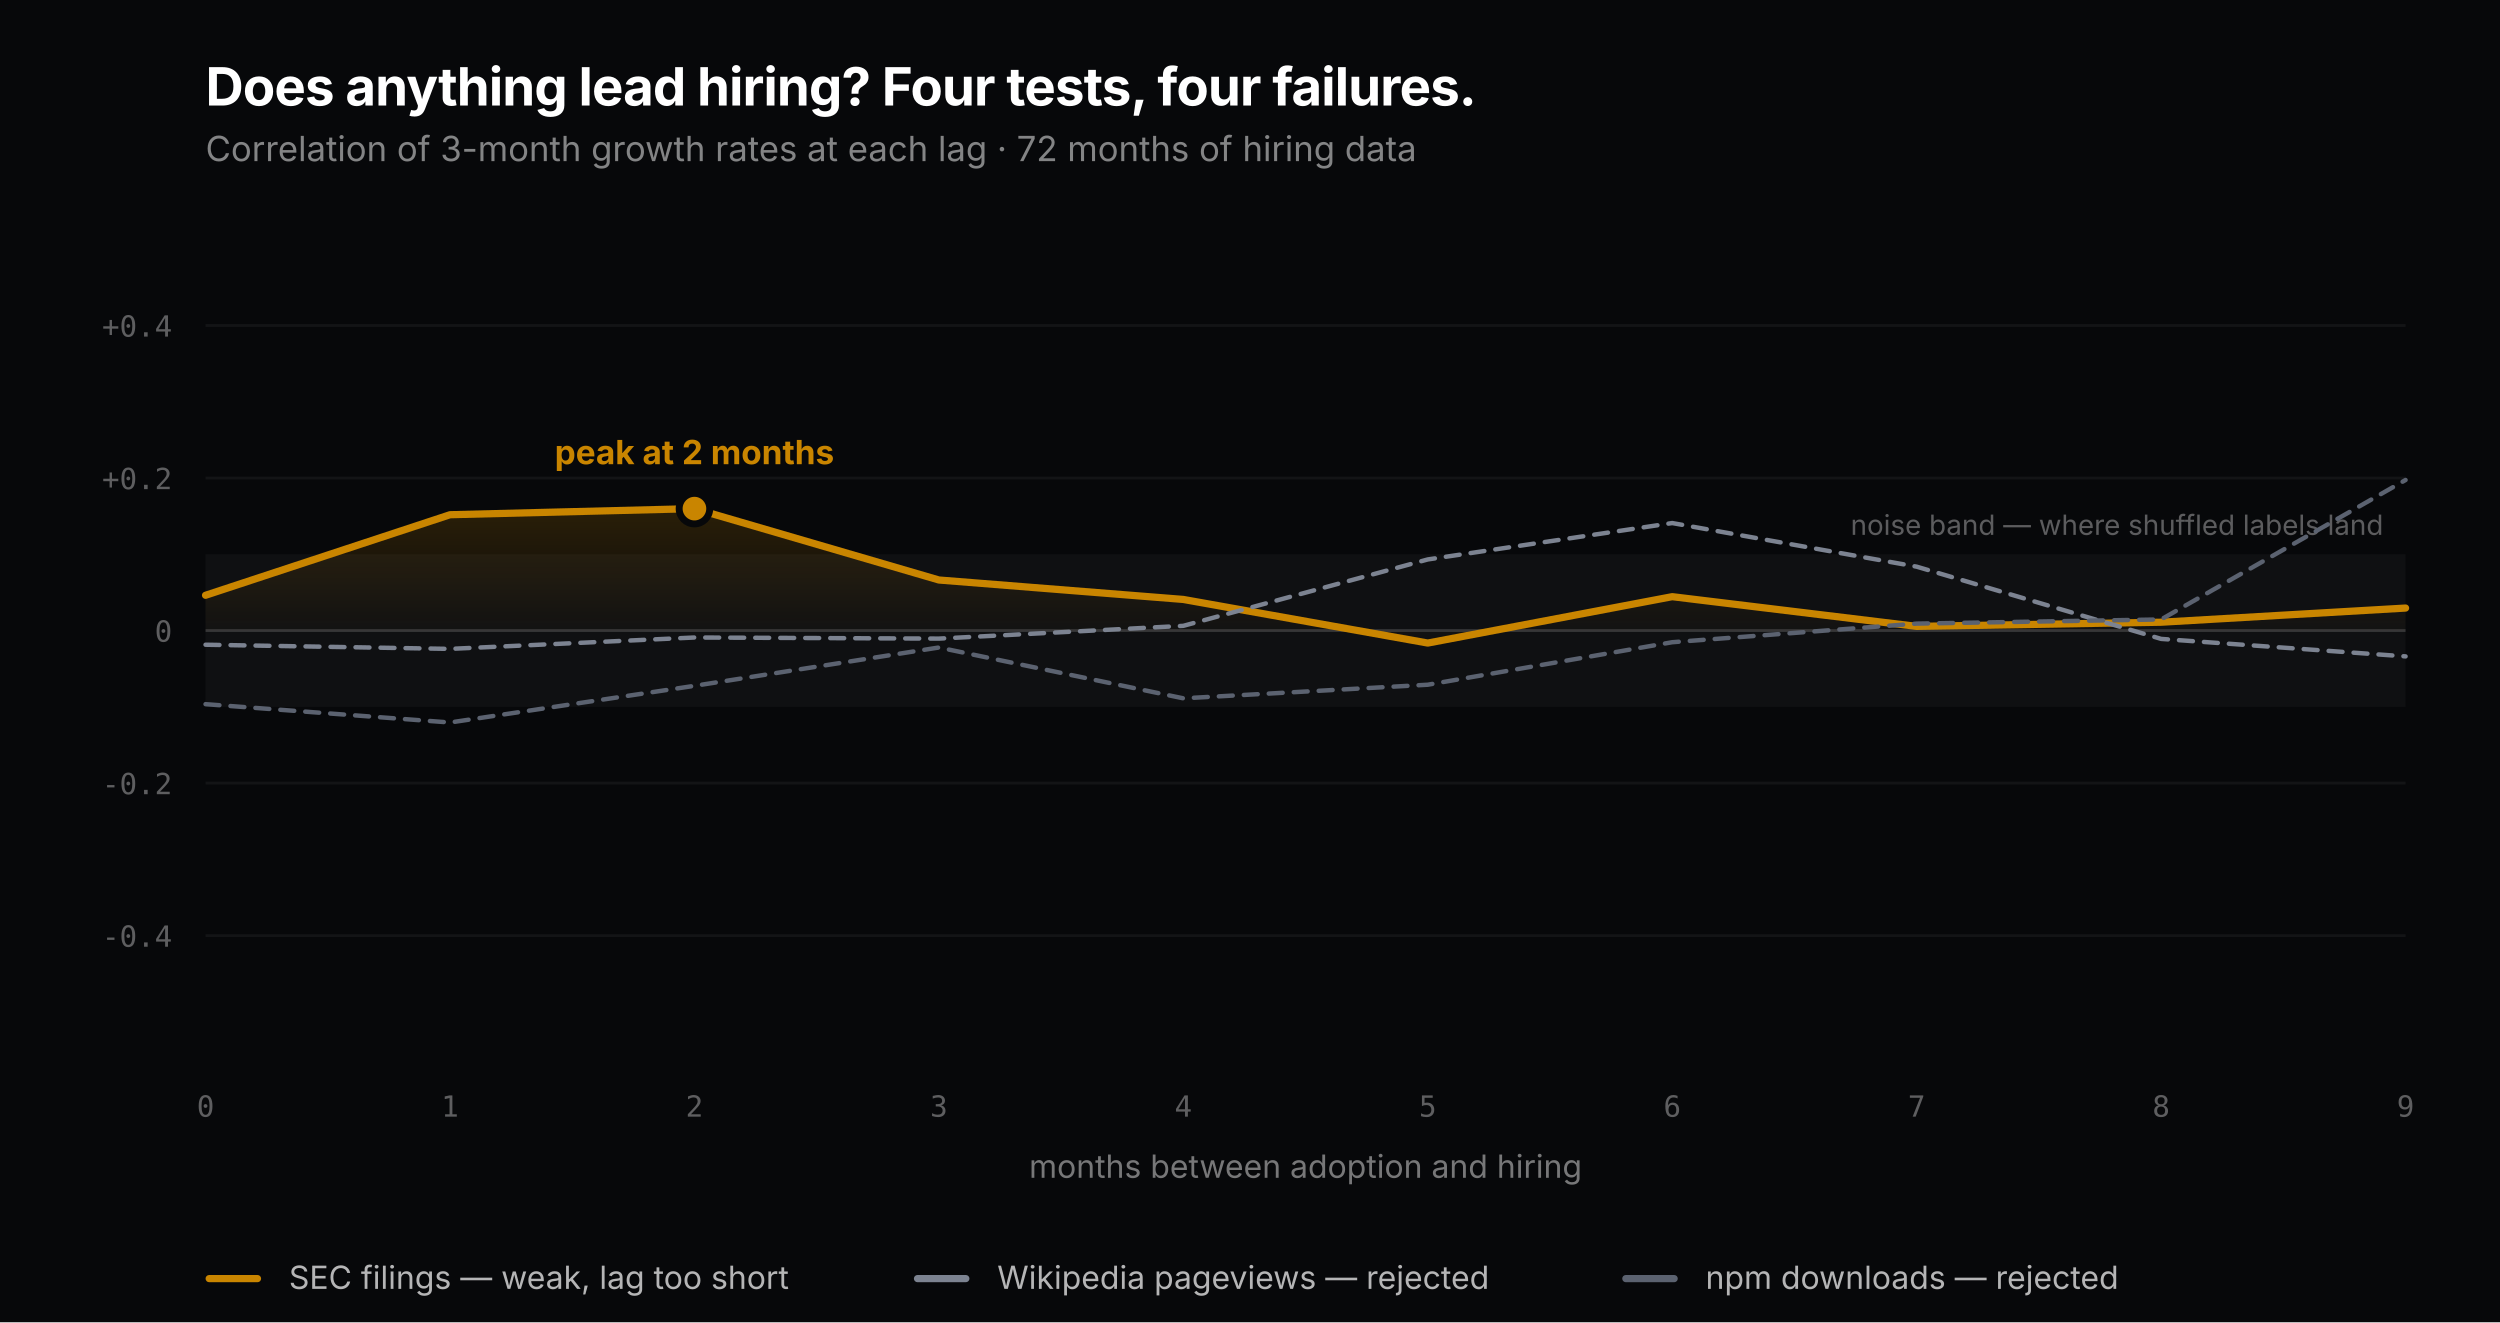
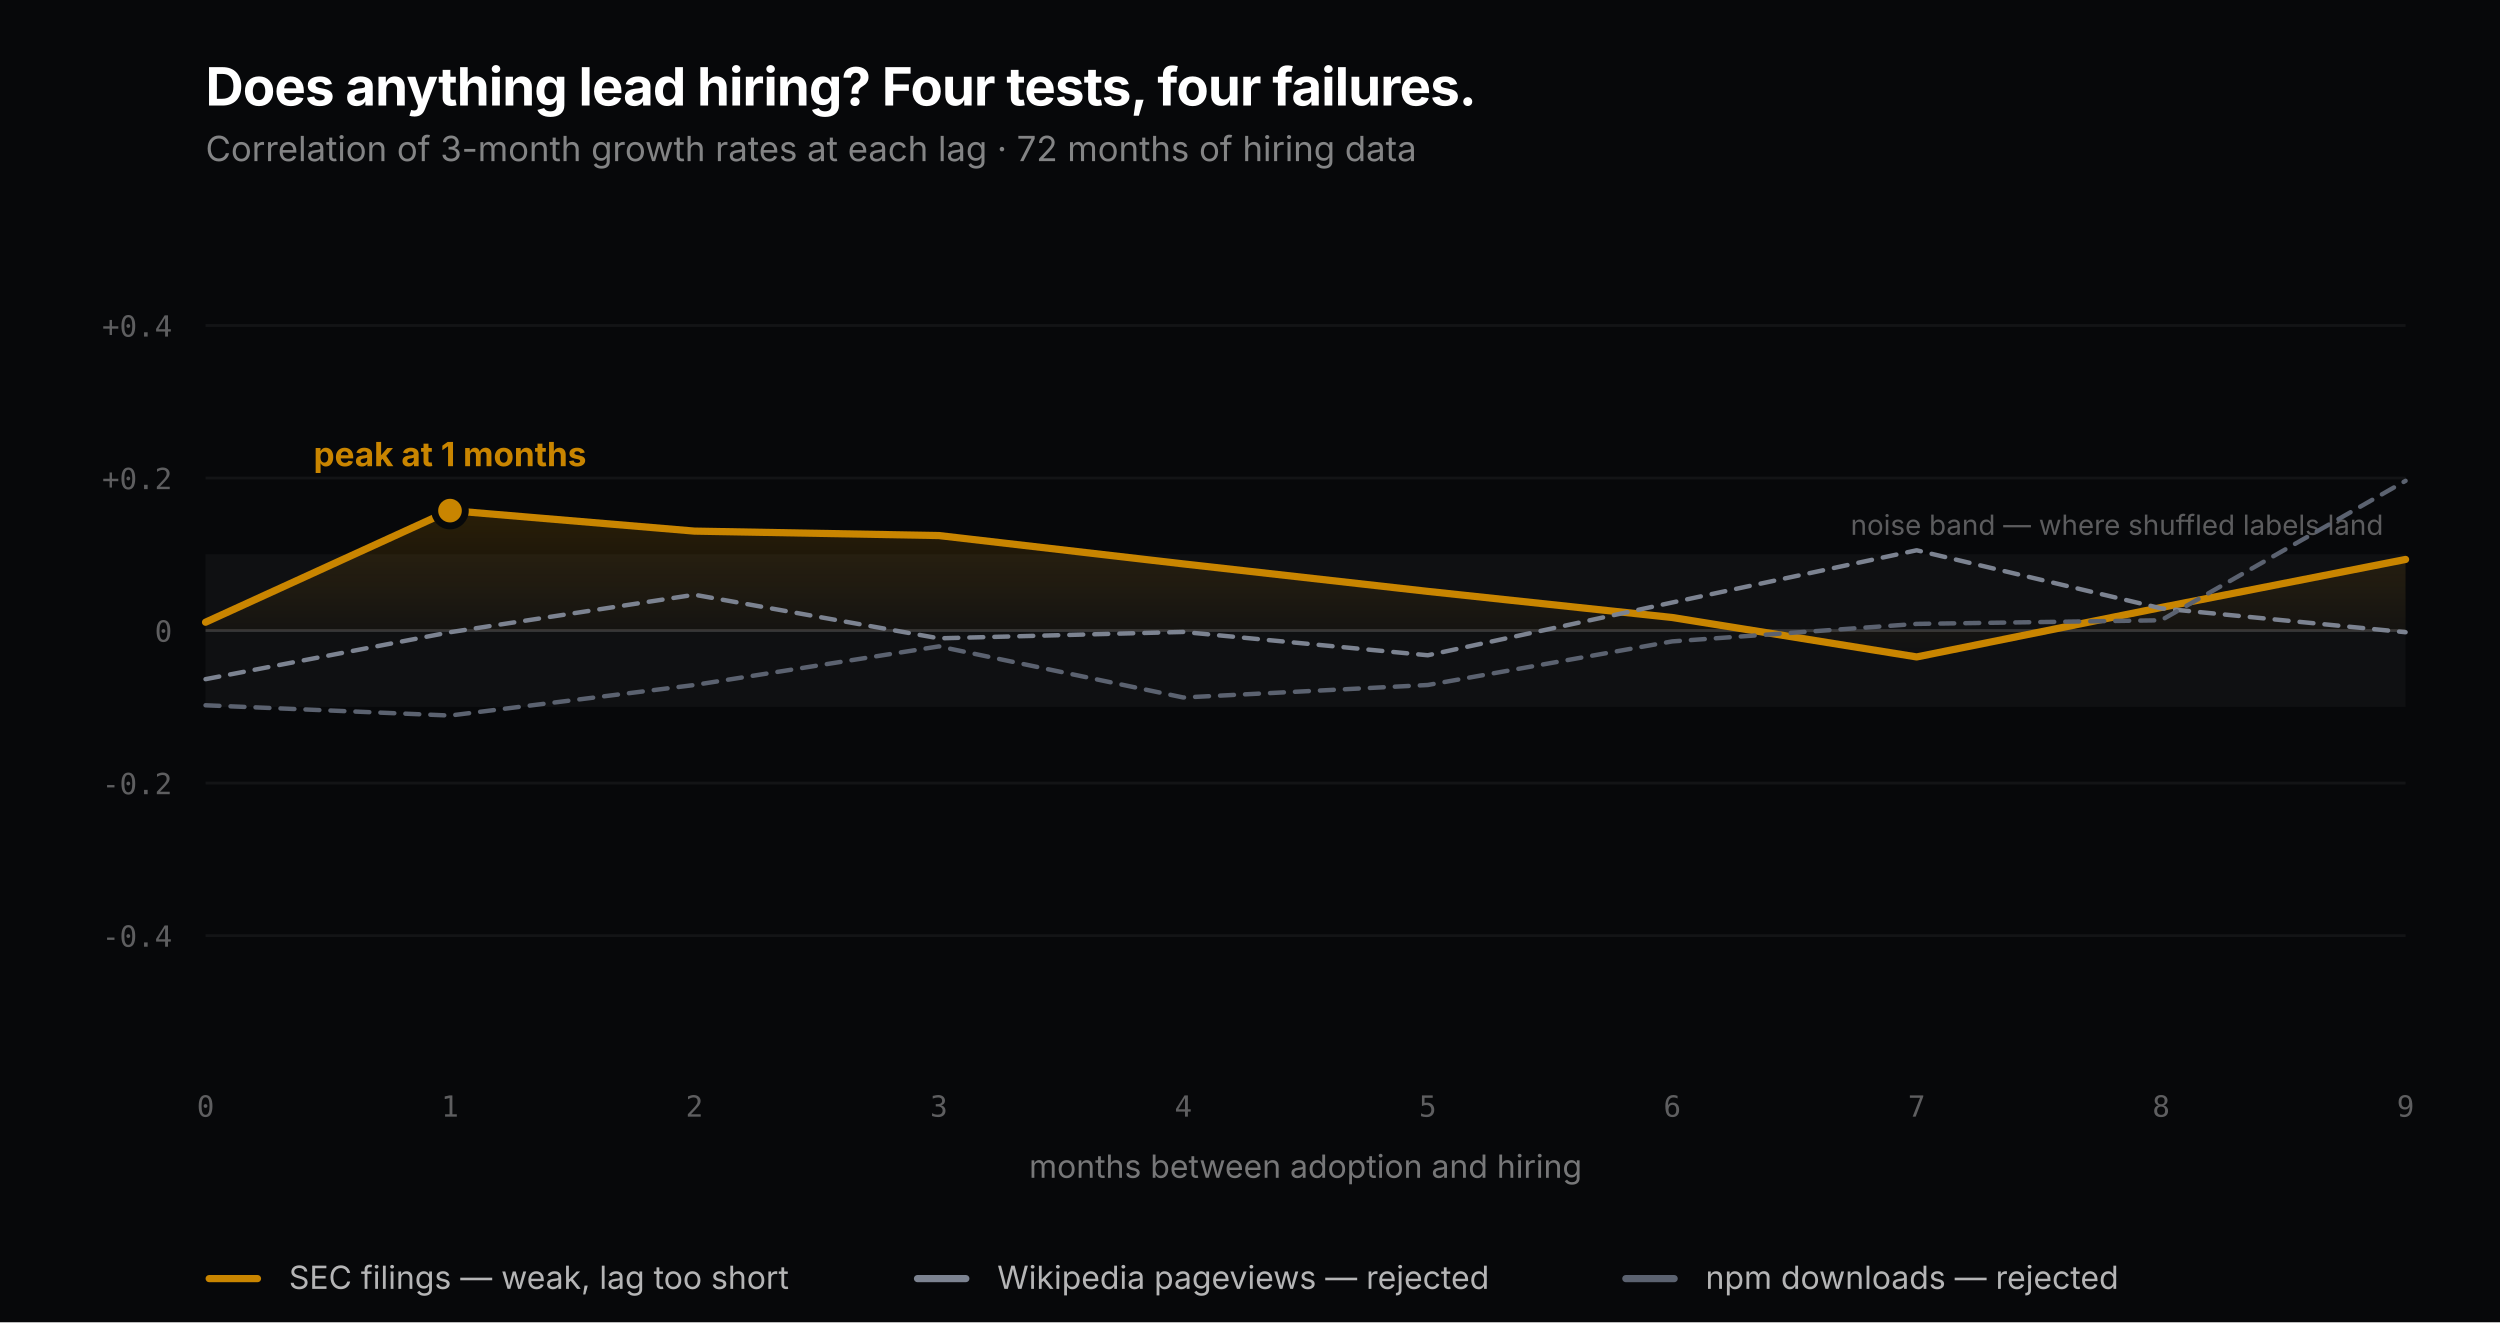
- <svg xmlns="http://www.w3.org/2000/svg" viewBox="0 0 900 476" role="img" aria-label="Correlation between adoption growth and hiring growth at each lag; Wikipedia peaks around 2 months">
+ <svg xmlns="http://www.w3.org/2000/svg" viewBox="0 0 900 476" role="img" aria-label="Correlation between adoption growth and hiring growth at each lag; SEC filings peaks around 1 months">
  <defs>
    <linearGradient id="wfade" x1="0" y1="0" x2="0" y2="1">
      <stop offset="0%" stop-color="#c98500" stop-opacity="0.18" />
      <stop offset="100%" stop-color="#c98500" stop-opacity="0" />
    </linearGradient>
  </defs>
  <rect width="900" height="476" fill="#07080a" />
  <text x="74" y="38" font-family="Inter, Helvetica, Arial, sans-serif" font-size="19" font-weight="700" fill="#fff" letter-spacing="-0.3">Does anything lead hiring? Four tests, four failures.</text>
  <text x="74" y="58" font-family="Inter, Helvetica, Arial, sans-serif" font-size="12.5" fill="#ffffff" fill-opacity="0.5">Correlation of 3-month growth rates at each lag · 72 months of hiring data</text>
  <rect x="74" y="199.545" width="792" height="54.909" fill="#ffffff" fill-opacity="0.035" />
  <text x="858" y="192.545" text-anchor="end" font-family="Inter, Helvetica, Arial, sans-serif" font-size="10" fill="#ffffff" fill-opacity="0.34">noise band — where shuffled labels land</text>
  <line x1="74" y1="227" x2="866" y2="227" stroke="#ffffff" stroke-opacity="0.16" stroke-width="1" />
  <line x1="74" y1="336.818" x2="866" y2="336.818" stroke="#ffffff" stroke-opacity="0.05" />
  <text x="62" y="340.818" text-anchor="end" font-family="ui-monospace, Menlo, monospace" font-size="10.5" fill="#ffffff" fill-opacity="0.35">-0.4</text>
  <line x1="74" y1="281.909" x2="866" y2="281.909" stroke="#ffffff" stroke-opacity="0.05" />
  <text x="62" y="285.909" text-anchor="end" font-family="ui-monospace, Menlo, monospace" font-size="10.5" fill="#ffffff" fill-opacity="0.35">-0.2</text>
  <line x1="74" y1="172.091" x2="866" y2="172.091" stroke="#ffffff" stroke-opacity="0.05" />
  <text x="62" y="176.091" text-anchor="end" font-family="ui-monospace, Menlo, monospace" font-size="10.5" fill="#ffffff" fill-opacity="0.35">+0.2</text>
  <line x1="74" y1="117.182" x2="866" y2="117.182" stroke="#ffffff" stroke-opacity="0.05" />
  <text x="62" y="121.182" text-anchor="end" font-family="ui-monospace, Menlo, monospace" font-size="10.5" fill="#ffffff" fill-opacity="0.35">+0.4</text>
  <text x="62" y="231" text-anchor="end" font-family="ui-monospace, Menlo, monospace" font-size="10.5" fill="#ffffff" fill-opacity="0.35">0</text>
  <text x="74" y="402" text-anchor="middle" font-family="ui-monospace, Menlo, monospace" font-size="10.5" fill="#ffffff" fill-opacity="0.35">0</text>
  <text x="162" y="402" text-anchor="middle" font-family="ui-monospace, Menlo, monospace" font-size="10.5" fill="#ffffff" fill-opacity="0.35">1</text>
  <text x="250" y="402" text-anchor="middle" font-family="ui-monospace, Menlo, monospace" font-size="10.5" fill="#ffffff" fill-opacity="0.35">2</text>
  <text x="338" y="402" text-anchor="middle" font-family="ui-monospace, Menlo, monospace" font-size="10.5" fill="#ffffff" fill-opacity="0.35">3</text>
  <text x="426" y="402" text-anchor="middle" font-family="ui-monospace, Menlo, monospace" font-size="10.5" fill="#ffffff" fill-opacity="0.35">4</text>
  <text x="514" y="402" text-anchor="middle" font-family="ui-monospace, Menlo, monospace" font-size="10.5" fill="#ffffff" fill-opacity="0.35">5</text>
  <text x="602" y="402" text-anchor="middle" font-family="ui-monospace, Menlo, monospace" font-size="10.5" fill="#ffffff" fill-opacity="0.35">6</text>
  <text x="690" y="402" text-anchor="middle" font-family="ui-monospace, Menlo, monospace" font-size="10.5" fill="#ffffff" fill-opacity="0.35">7</text>
  <text x="778" y="402" text-anchor="middle" font-family="ui-monospace, Menlo, monospace" font-size="10.5" fill="#ffffff" fill-opacity="0.35">8</text>
  <text x="866" y="402" text-anchor="middle" font-family="ui-monospace, Menlo, monospace" font-size="10.5" fill="#ffffff" fill-opacity="0.35">9</text>
  <text x="470" y="424" text-anchor="middle" font-family="Inter, Helvetica, Arial, sans-serif" font-size="11.5" fill="#ffffff" fill-opacity="0.45">months between adoption and hiring</text>
-   <path d="M 74.0 214.3 L 162.0 185.3 L 250.0 183.1 L 338.0 208.8 L 426.0 215.8 L 514.0 231.5 L 602.0 214.8 L 690.0 225.5 L 778.0 224.0 L 866.0 218.9 L 866 227 L 74 227 Z" fill="url(#wfade)" />
-   <path d="M 74.0 214.3 L 162.0 185.3 L 250.0 183.1 L 338.0 208.8 L 426.0 215.8 L 514.0 231.5 L 602.0 214.8 L 690.0 225.5 L 778.0 224.0 L 866.0 218.9" fill="none" stroke="#c98500" stroke-width="2.6" stroke-linecap="round" stroke-linejoin="round" />
-   <path d="M 74.0 232.1 L 162.0 233.6 L 250.0 229.5 L 338.0 229.9 L 426.0 225.3 L 514.0 201.4 L 602.0 188.3 L 690.0 204.0 L 778.0 230.0 L 866.0 236.3" fill="none" stroke="#7c8391" stroke-width="1.6" stroke-linecap="round" stroke-linejoin="round" stroke-dasharray="5 4" />
-   <path d="M 74.0 253.5 L 162.0 260.1 L 250.0 246.9 L 338.0 233.1 L 426.0 251.4 L 514.0 246.5 L 602.0 231.2 L 690.0 224.5 L 778.0 223.0 L 866.0 172.8" fill="none" stroke="#5b6270" stroke-width="1.6" stroke-linecap="round" stroke-linejoin="round" stroke-dasharray="5 4" />
-   <circle cx="250" cy="183.105" r="5.5" fill="#c98500" stroke="#07080a" stroke-width="2.5" />
-   <text x="250" y="167.105" text-anchor="middle" font-family="Inter, Helvetica, Arial, sans-serif" font-size="12" font-weight="700" fill="#c98500">peak at 2 months</text>
+   <path d="M 74.0 224.0 L 162.0 183.8 L 250.0 191.2 L 338.0 192.8 L 426.0 203.0 L 514.0 212.9 L 602.0 222.3 L 690.0 236.5 L 778.0 218.7 L 866.0 201.4 L 866 227 L 74 227 Z" fill="url(#wfade)" />
+   <path d="M 74.0 224.0 L 162.0 183.8 L 250.0 191.2 L 338.0 192.8 L 426.0 203.0 L 514.0 212.9 L 602.0 222.3 L 690.0 236.5 L 778.0 218.7 L 866.0 201.4" fill="none" stroke="#c98500" stroke-width="2.6" stroke-linecap="round" stroke-linejoin="round" />
+   <path d="M 74.0 244.5 L 162.0 227.6 L 250.0 214.1 L 338.0 229.8 L 426.0 227.5 L 514.0 235.9 L 602.0 216.9 L 690.0 198.1 L 778.0 219.0 L 866.0 227.6" fill="none" stroke="#7c8391" stroke-width="1.6" stroke-linecap="round" stroke-linejoin="round" stroke-dasharray="5 4" />
+   <path d="M 74.0 253.9 L 162.0 257.6 L 250.0 246.6 L 338.0 232.7 L 426.0 251.1 L 514.0 246.6 L 602.0 230.9 L 690.0 224.6 L 778.0 223.3 L 866.0 173.1" fill="none" stroke="#5b6270" stroke-width="1.6" stroke-linecap="round" stroke-linejoin="round" stroke-dasharray="5 4" />
+   <circle cx="162" cy="183.823" r="5.5" fill="#c98500" stroke="#07080a" stroke-width="2.5" />
+   <text x="162" y="167.823" text-anchor="middle" font-family="Inter, Helvetica, Arial, sans-serif" font-size="12" font-weight="700" fill="#c98500">peak at 1 months</text>
  <g transform="translate(74, 454)">
    <g transform="translate(0, 0)">
      <rect width="20" height="2.6" y="5" rx="1.3" fill="#c98500" />
      <text x="30" y="10" font-family="Inter, Helvetica, Arial, sans-serif" font-size="11.5" fill="#ffffff" fill-opacity="0.7">SEC filings — weak, lag too short</text>
    </g>
    <g transform="translate(255, 0)">
      <rect width="20" height="2.6" y="5" rx="1.3" fill="#7c8391" />
      <text x="30" y="10" font-family="Inter, Helvetica, Arial, sans-serif" font-size="11.5" fill="#ffffff" fill-opacity="0.7">Wikipedia pageviews — rejected</text>
    </g>
    <g transform="translate(510, 0)">
      <rect width="20" height="2.6" y="5" rx="1.3" fill="#5b6270" />
      <text x="30" y="10" font-family="Inter, Helvetica, Arial, sans-serif" font-size="11.5" fill="#ffffff" fill-opacity="0.7">npm downloads — rejected</text>
    </g>
  </g>
</svg>
